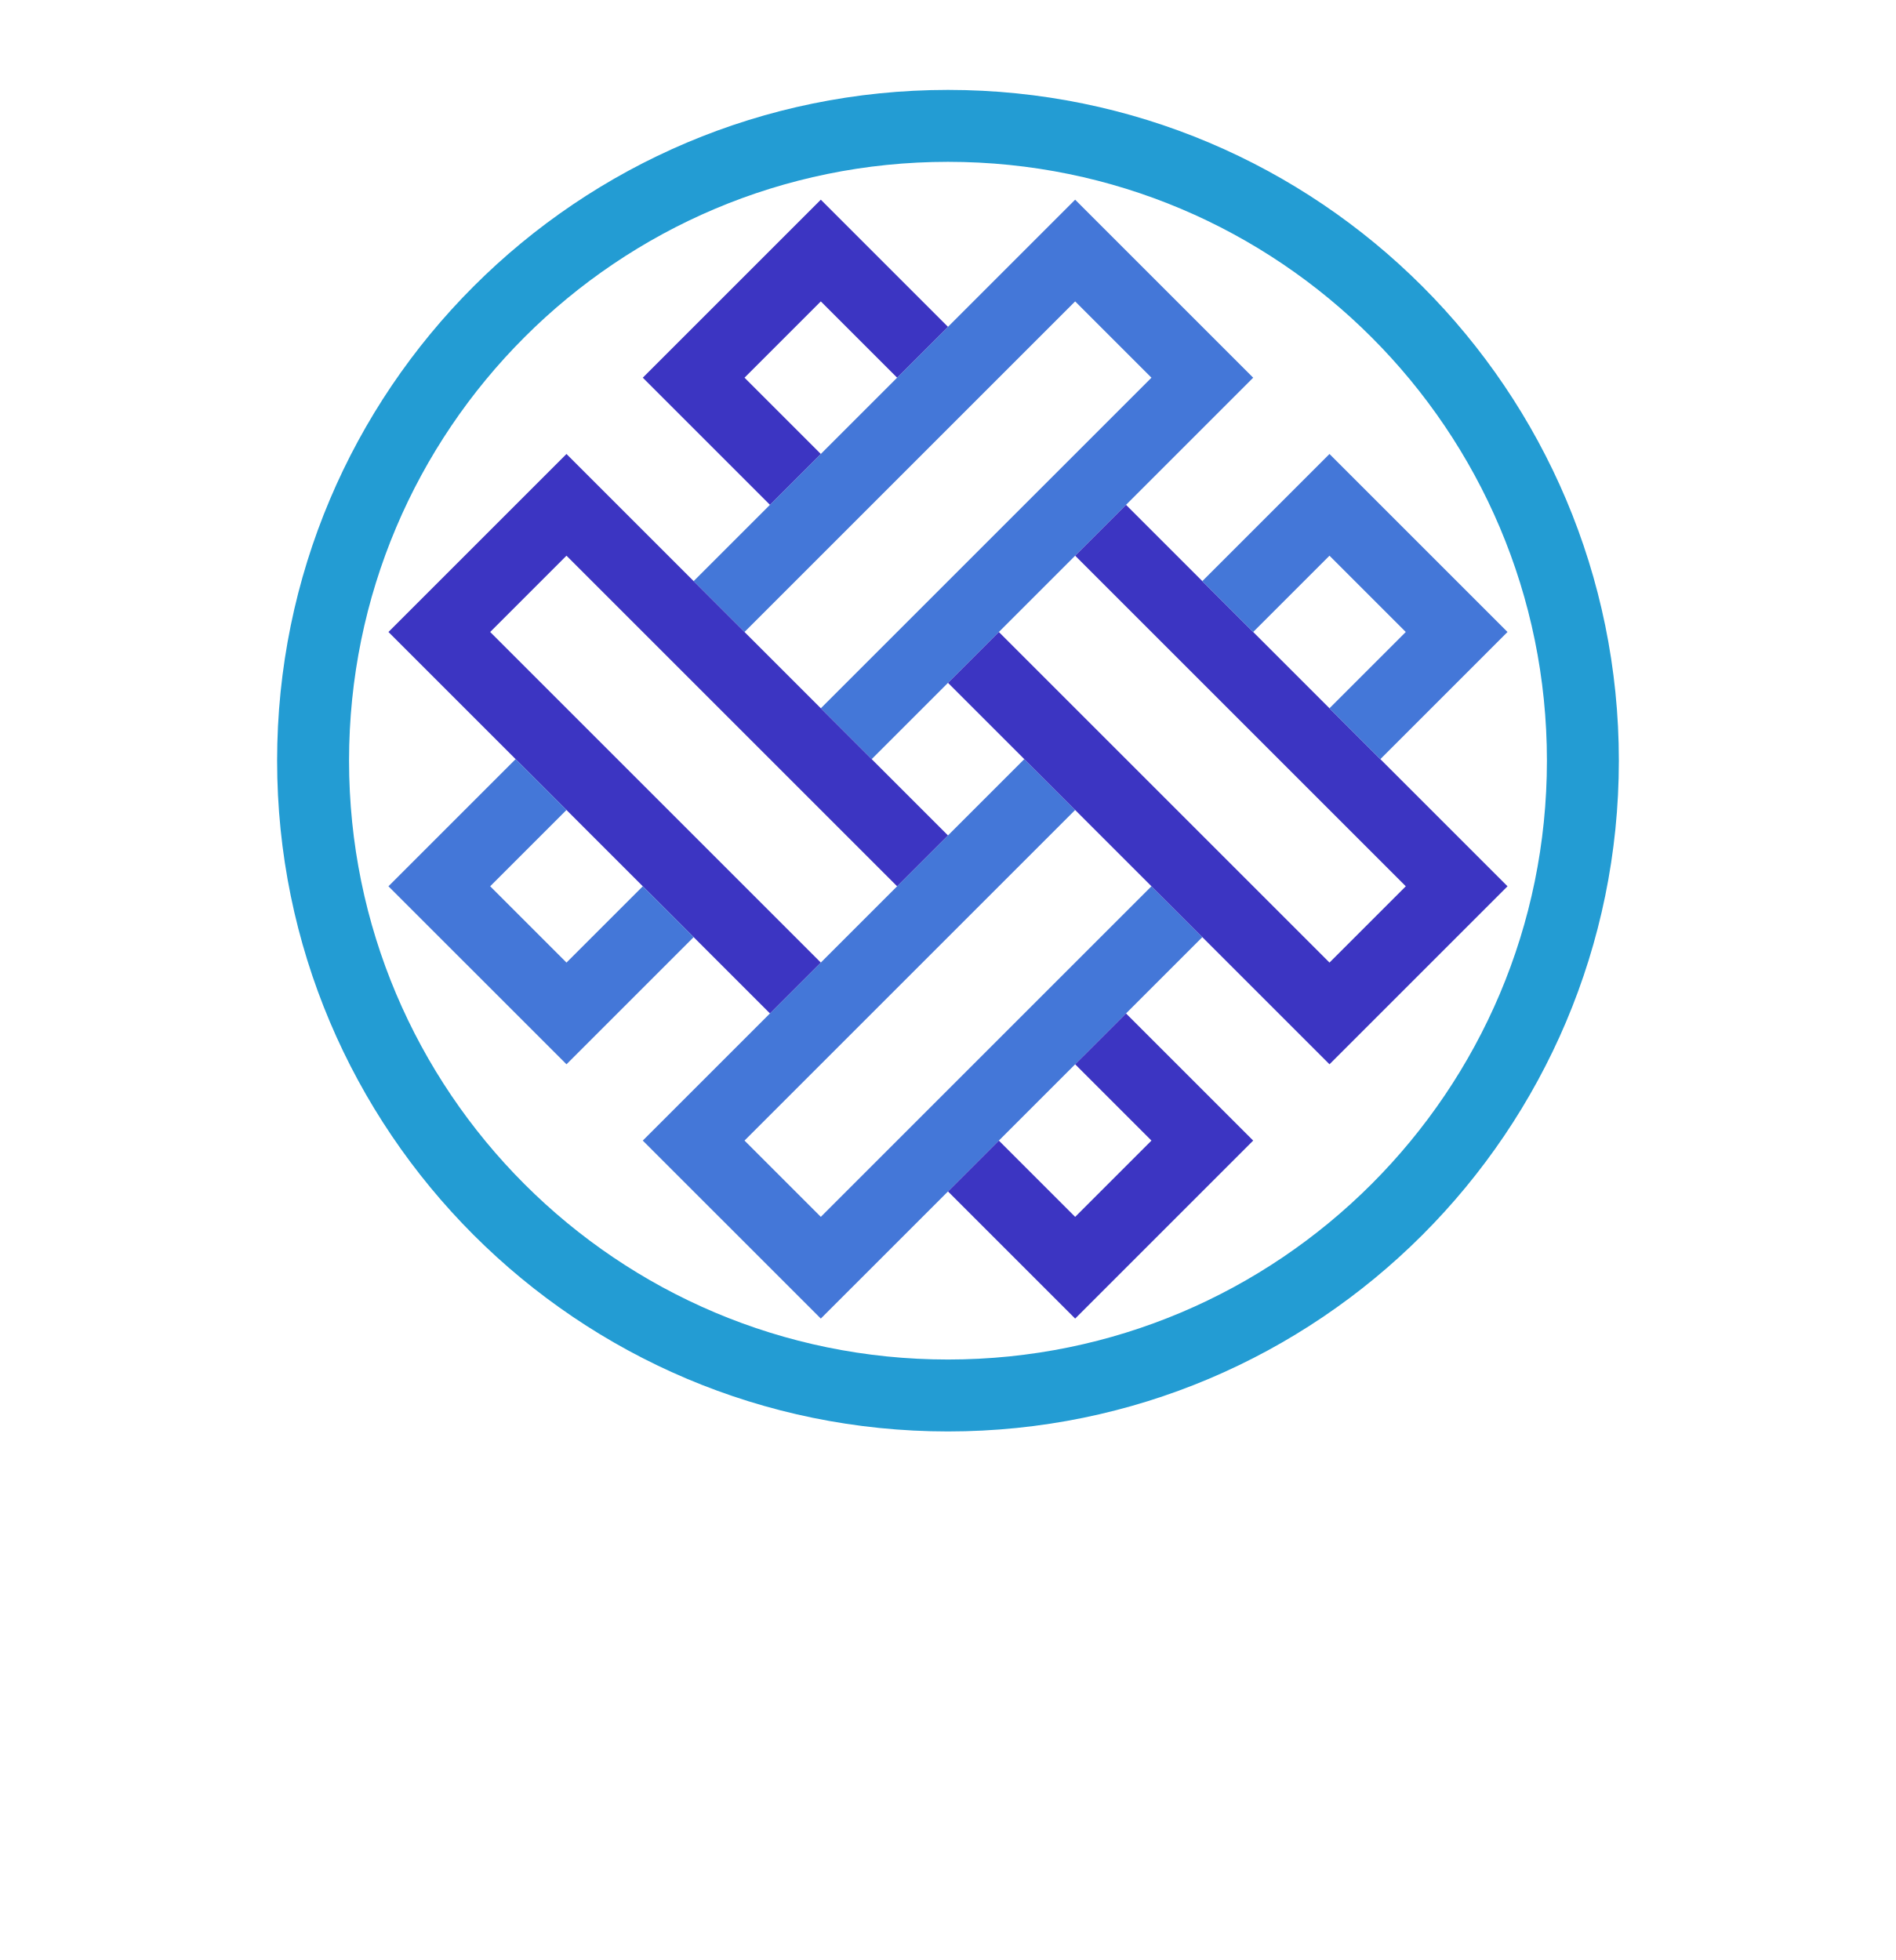
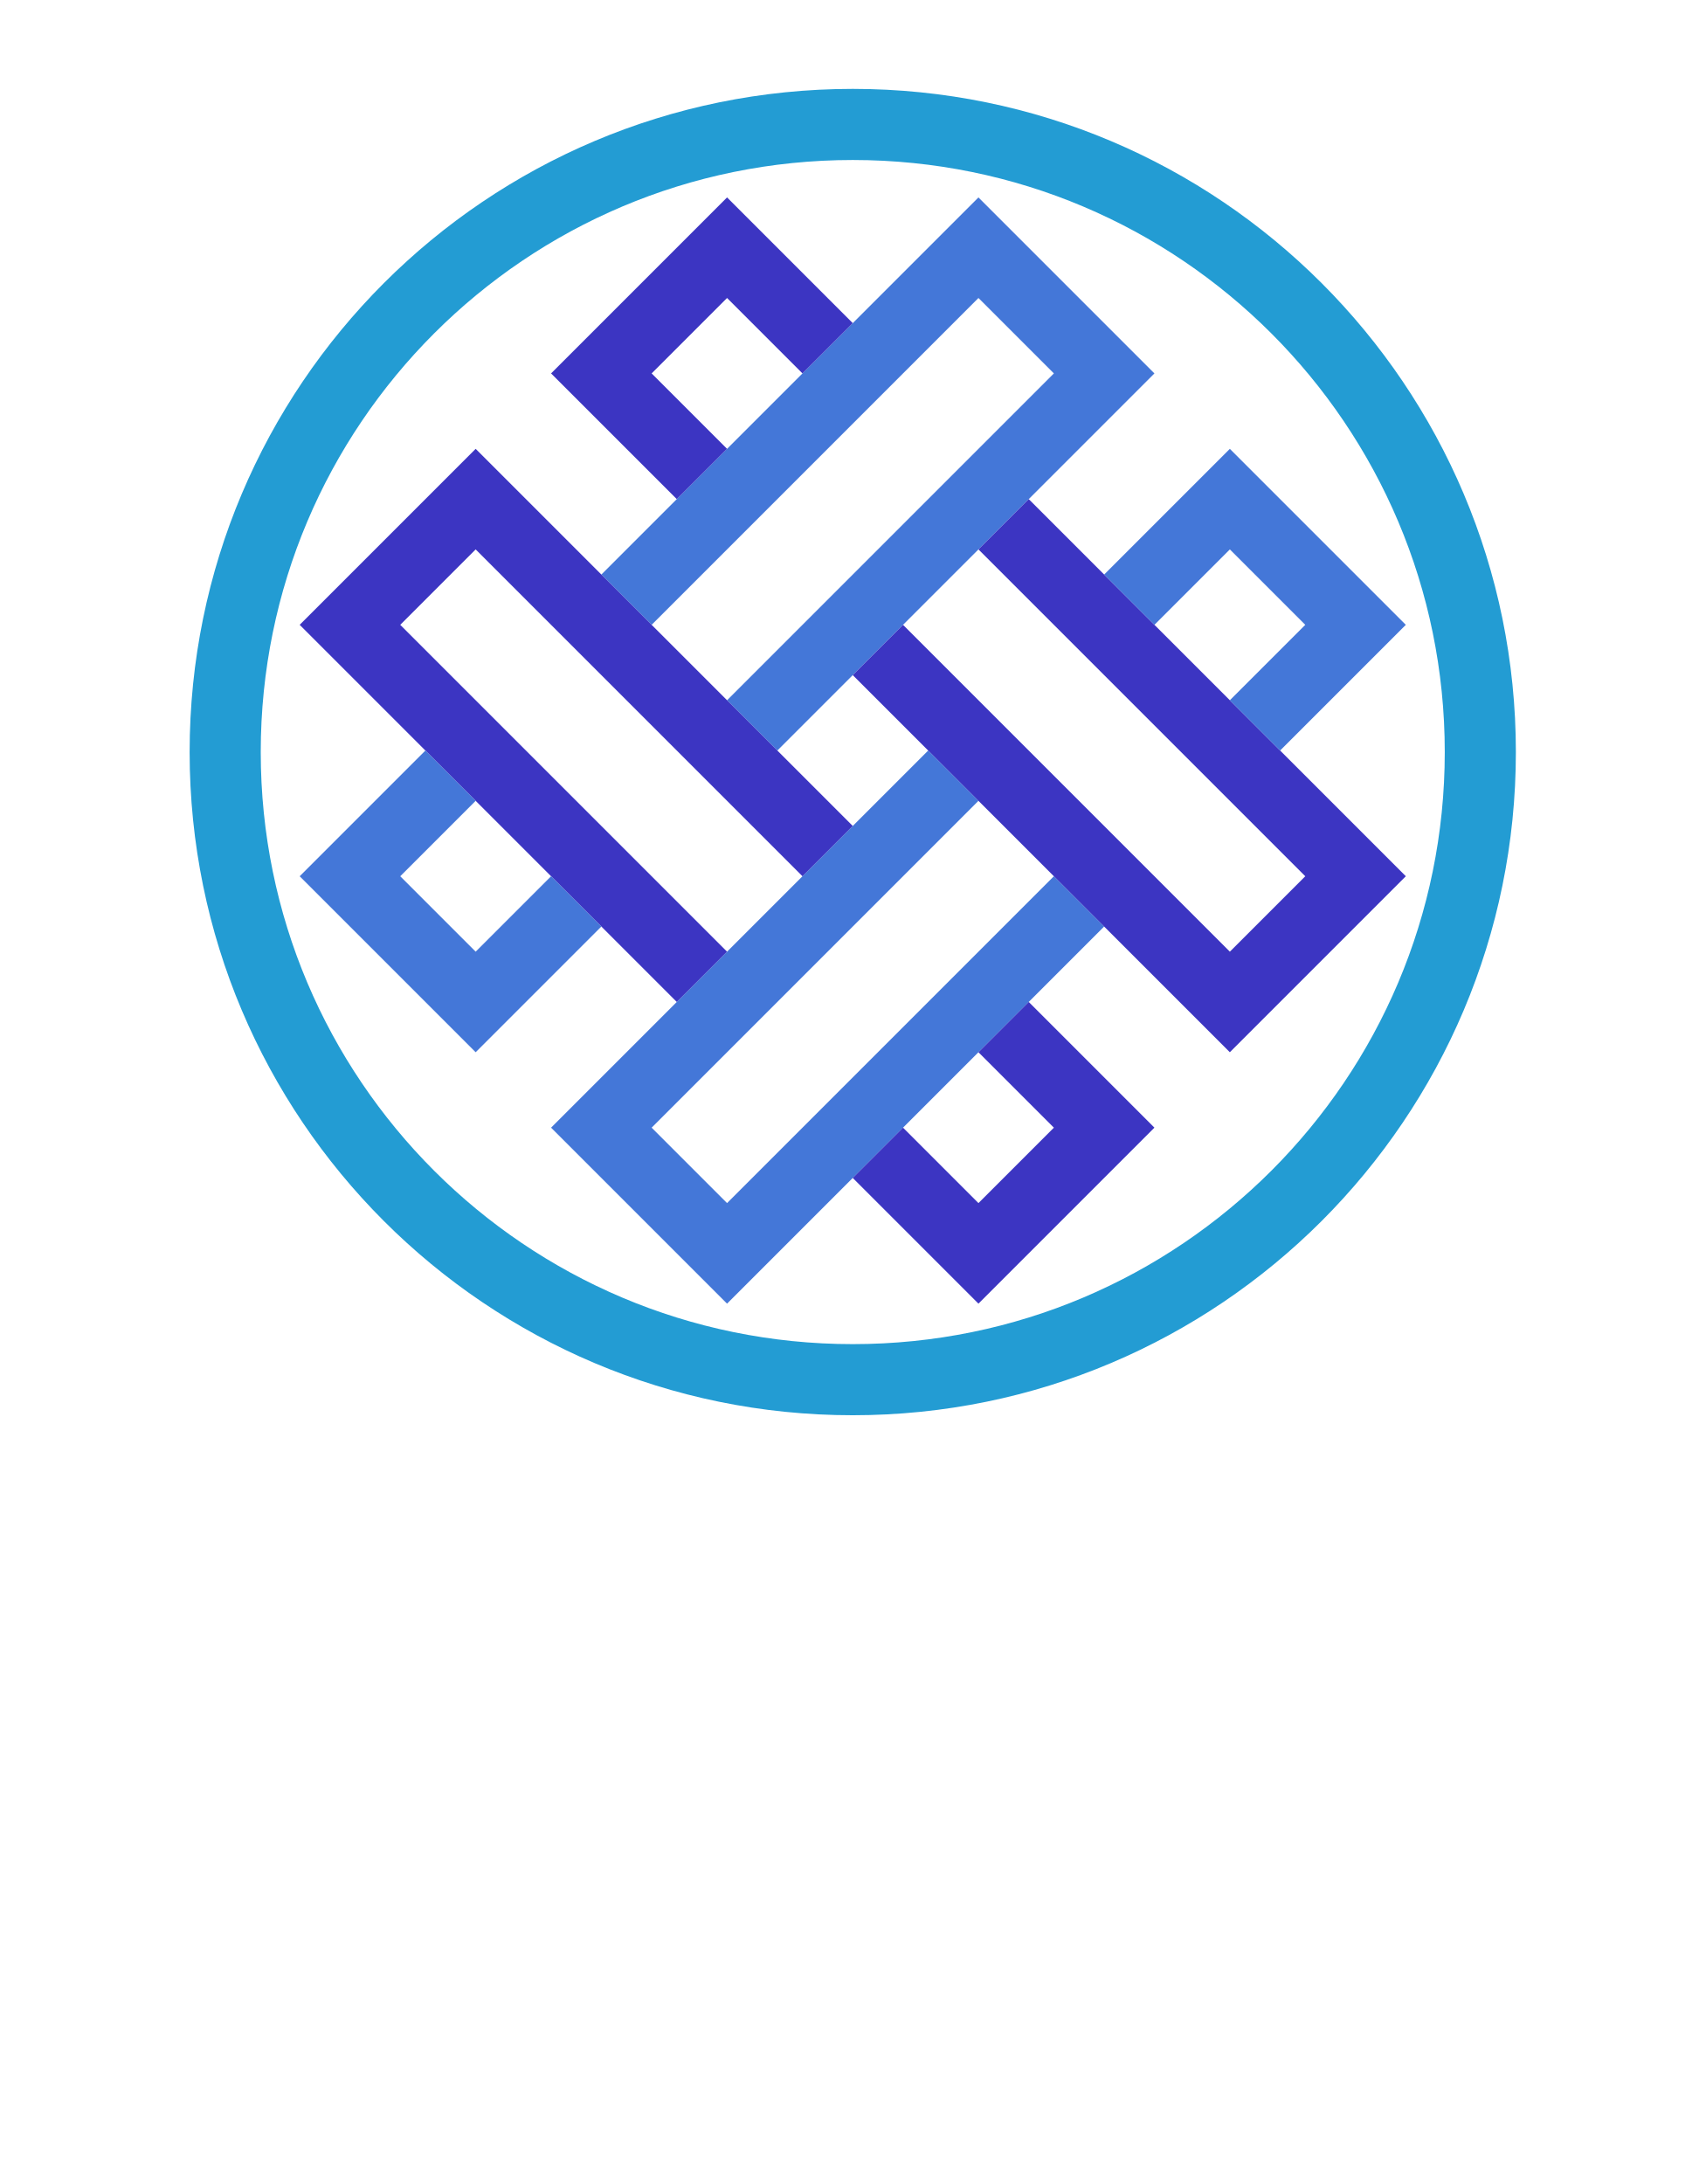
- <svg xmlns="http://www.w3.org/2000/svg" width="2108.487" height="2180.027" viewBox="0 0 2108.487 2180.027" id="svg2" version="1.1">
+ <svg xmlns="http://www.w3.org/2000/svg" width="1918.845" height="2456.991" viewBox="0 0 1918.845 2456.991" id="svg2" version="1.1">
  <defs id="defs4" />
-   <g id="layer1" transform="translate(-320.5775,1931.992)">
-     <g id="g4157" transform="translate(131.8961,0)">
-       <g transform="translate(502.9248,0)" id="g4224">
+   <g id="layer1" transform="translate(-407.1806,1931.992)">
+     <g id="g4157" transform="translate(123.6783)">
+       <g transform="translate(502.9248)" id="g4224">
        <path id="path4226" d="m 881.421,-1709.892 197.99,197.99 -424.264,424.264 -56.569,-56.569 367.696,-367.695 -84.853,-84.853 -367.696,367.695 -56.569,-56.569 z" style="fill:#4477d8;fill-opacity:1;fill-rule:evenodd;stroke:none;stroke-width:1px;stroke-linecap:butt;stroke-linejoin:miter;stroke-opacity:1" />
        <path style="fill:#4477d8;fill-opacity:1;fill-rule:evenodd;stroke:none;stroke-width:1px;stroke-linecap:butt;stroke-linejoin:miter;stroke-opacity:1" d="m 598.579,-465.384 -197.99,-197.99 424.264,-424.264 56.569,56.569 -367.696,367.696 84.853,84.853 367.696,-367.696 56.569,56.569 z" id="path4228" />
        <path id="path4230" d="m 598.579,-1596.755 -84.853,84.853 84.853,84.853 -56.569,56.569 -141.421,-141.421 197.99,-197.99 141.421,141.421 -56.569,56.569 z" style="fill:#3c35c2;fill-opacity:1;fill-rule:evenodd;stroke:none;stroke-width:1px;stroke-linecap:butt;stroke-linejoin:miter;stroke-opacity:1" />
        <path id="path4232" d="M 117.746,-1229.059 315.736,-1427.049 740,-1002.785 l -56.569,56.569 -367.696,-367.696 -84.853,84.853 367.696,367.696 -56.569,56.569 z" style="fill:#3c35c2;fill-opacity:1;fill-rule:evenodd;stroke:none;stroke-width:1px;stroke-linecap:butt;stroke-linejoin:miter;stroke-opacity:1" />
        <path style="fill:#3c35c2;fill-opacity:1;fill-rule:evenodd;stroke:none;stroke-width:1px;stroke-linecap:butt;stroke-linejoin:miter;stroke-opacity:1" d="M 1362.254,-946.216 1164.264,-748.227 740,-1172.491 l 56.569,-56.569 367.696,367.696 84.853,-84.853 -367.695,-367.696 56.569,-56.569 z" id="path4234" />
        <path style="fill:#3c35c2;fill-opacity:1;fill-rule:evenodd;stroke:none;stroke-width:1px;stroke-linecap:butt;stroke-linejoin:miter;stroke-opacity:1" d="m 881.421,-578.521 84.853,-84.853 -84.853,-84.853 56.569,-56.569 141.421,141.421 -197.99,197.99 L 740,-606.805 l 56.569,-56.569 z" id="path4236" />
        <path id="path4238" d="m 230.883,-946.216 84.853,84.853 84.853,-84.853 56.569,56.569 -141.421,141.421 -197.99,-197.99 141.421,-141.421 56.569,56.569 z" style="fill:#4477d8;fill-opacity:1;fill-rule:evenodd;stroke:none;stroke-width:1px;stroke-linecap:butt;stroke-linejoin:miter;stroke-opacity:1" />
        <path style="fill:#4477d8;fill-opacity:1;fill-rule:evenodd;stroke:none;stroke-width:1px;stroke-linecap:butt;stroke-linejoin:miter;stroke-opacity:1" d="m 1249.117,-1229.059 -84.853,-84.853 -84.853,84.853 -56.569,-56.569 141.421,-141.421 197.99,197.99 -141.421,141.421 -56.569,-56.569 z" id="path4240" />
      </g>
      <circle style="opacity:1;fill:none;fill-opacity:1;stroke:#239cd3;stroke-width:80;stroke-linecap:round;stroke-miterlimit:4;stroke-dasharray:none;stroke-dashoffset:0;stroke-opacity:1" id="circle4242" cx="1242.925" cy="-1085.924" r="706.069" />
    </g>
-     <flowRoot xml:space="preserve" id="flowRoot4147" style="font-style:normal;font-weight:normal;font-size:40px;line-height:125%;font-family:sans-serif;letter-spacing:0px;word-spacing:0px;fill:#3c35c2;fill-opacity:1;stroke:none;stroke-width:1px;stroke-linecap:butt;stroke-linejoin:miter;stroke-opacity:1" transform="matrix(0.8428578,0,0,1.011429,289.0933,-1994.661)">
+     <flowRoot xml:space="preserve" id="flowRoot4147" style="font-style:normal;font-weight:normal;line-height:0.01%;font-family:sans-serif;letter-spacing:0px;word-spacing:0px;fill:#3c35c2;fill-opacity:1;stroke:none;stroke-width:1px;stroke-linecap:butt;stroke-linejoin:miter;stroke-opacity:1" transform="matrix(1.486025,0,0,1.783228,-533.1315,-3297.016)">
      <flowRegion id="flowRegion4149">
        <rect id="rect4151" width="2580" height="788.571" x="-2.857" y="1649.733" style="fill:#3c35c2;fill-opacity:1" />
      </flowRegion>
-       <flowPara id="flowPara4153" style="font-style:normal;font-variant:normal;font-weight:500;font-stretch:normal;font-size:500px;font-family:Orbitron;-inkscape-font-specification:'Orbitron Medium';text-align:center;text-anchor:middle;fill:#3c35c2;fill-opacity:1">Ted</flowPara>
+       <flowPara id="flowPara4153" style="font-style:normal;font-variant:normal;font-weight:500;font-stretch:normal;font-size:500px;line-height:1.25;font-family:Orbitron;-inkscape-font-specification:'Orbitron Medium';text-align:center;text-anchor:middle;fill:#3c35c2;fill-opacity:1">Ted</flowPara>
    </flowRoot>
  </g>
</svg>
